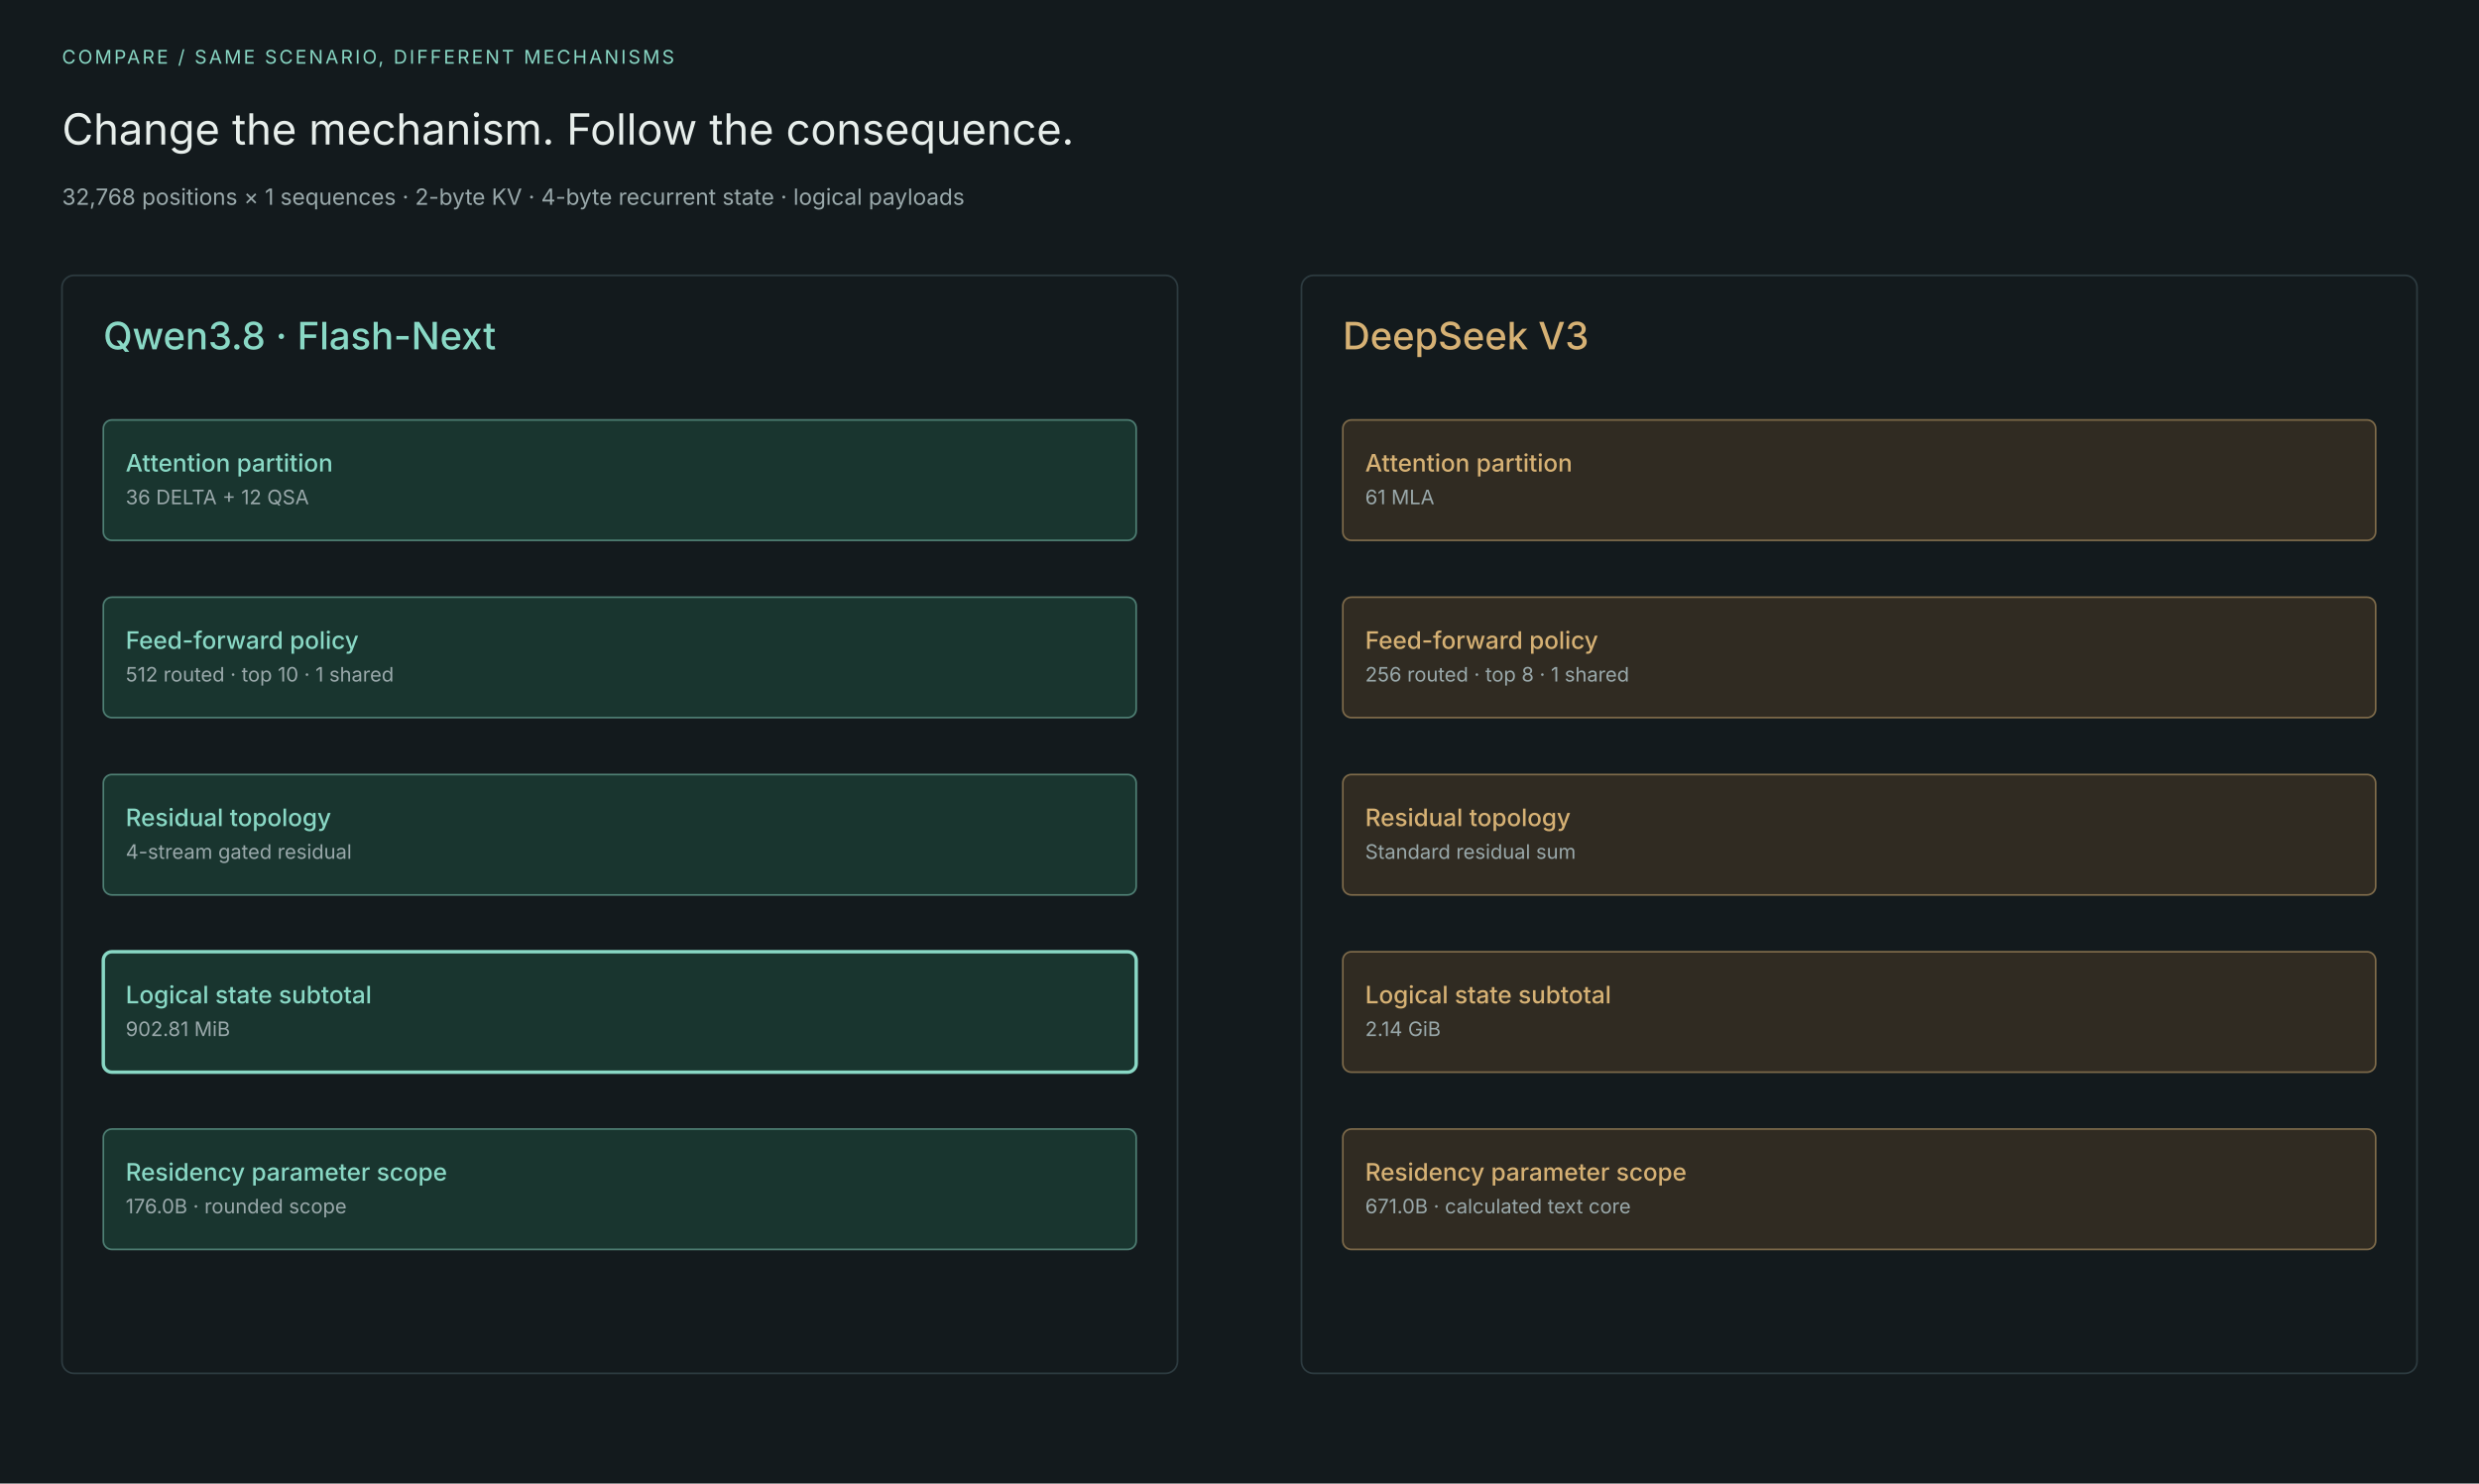
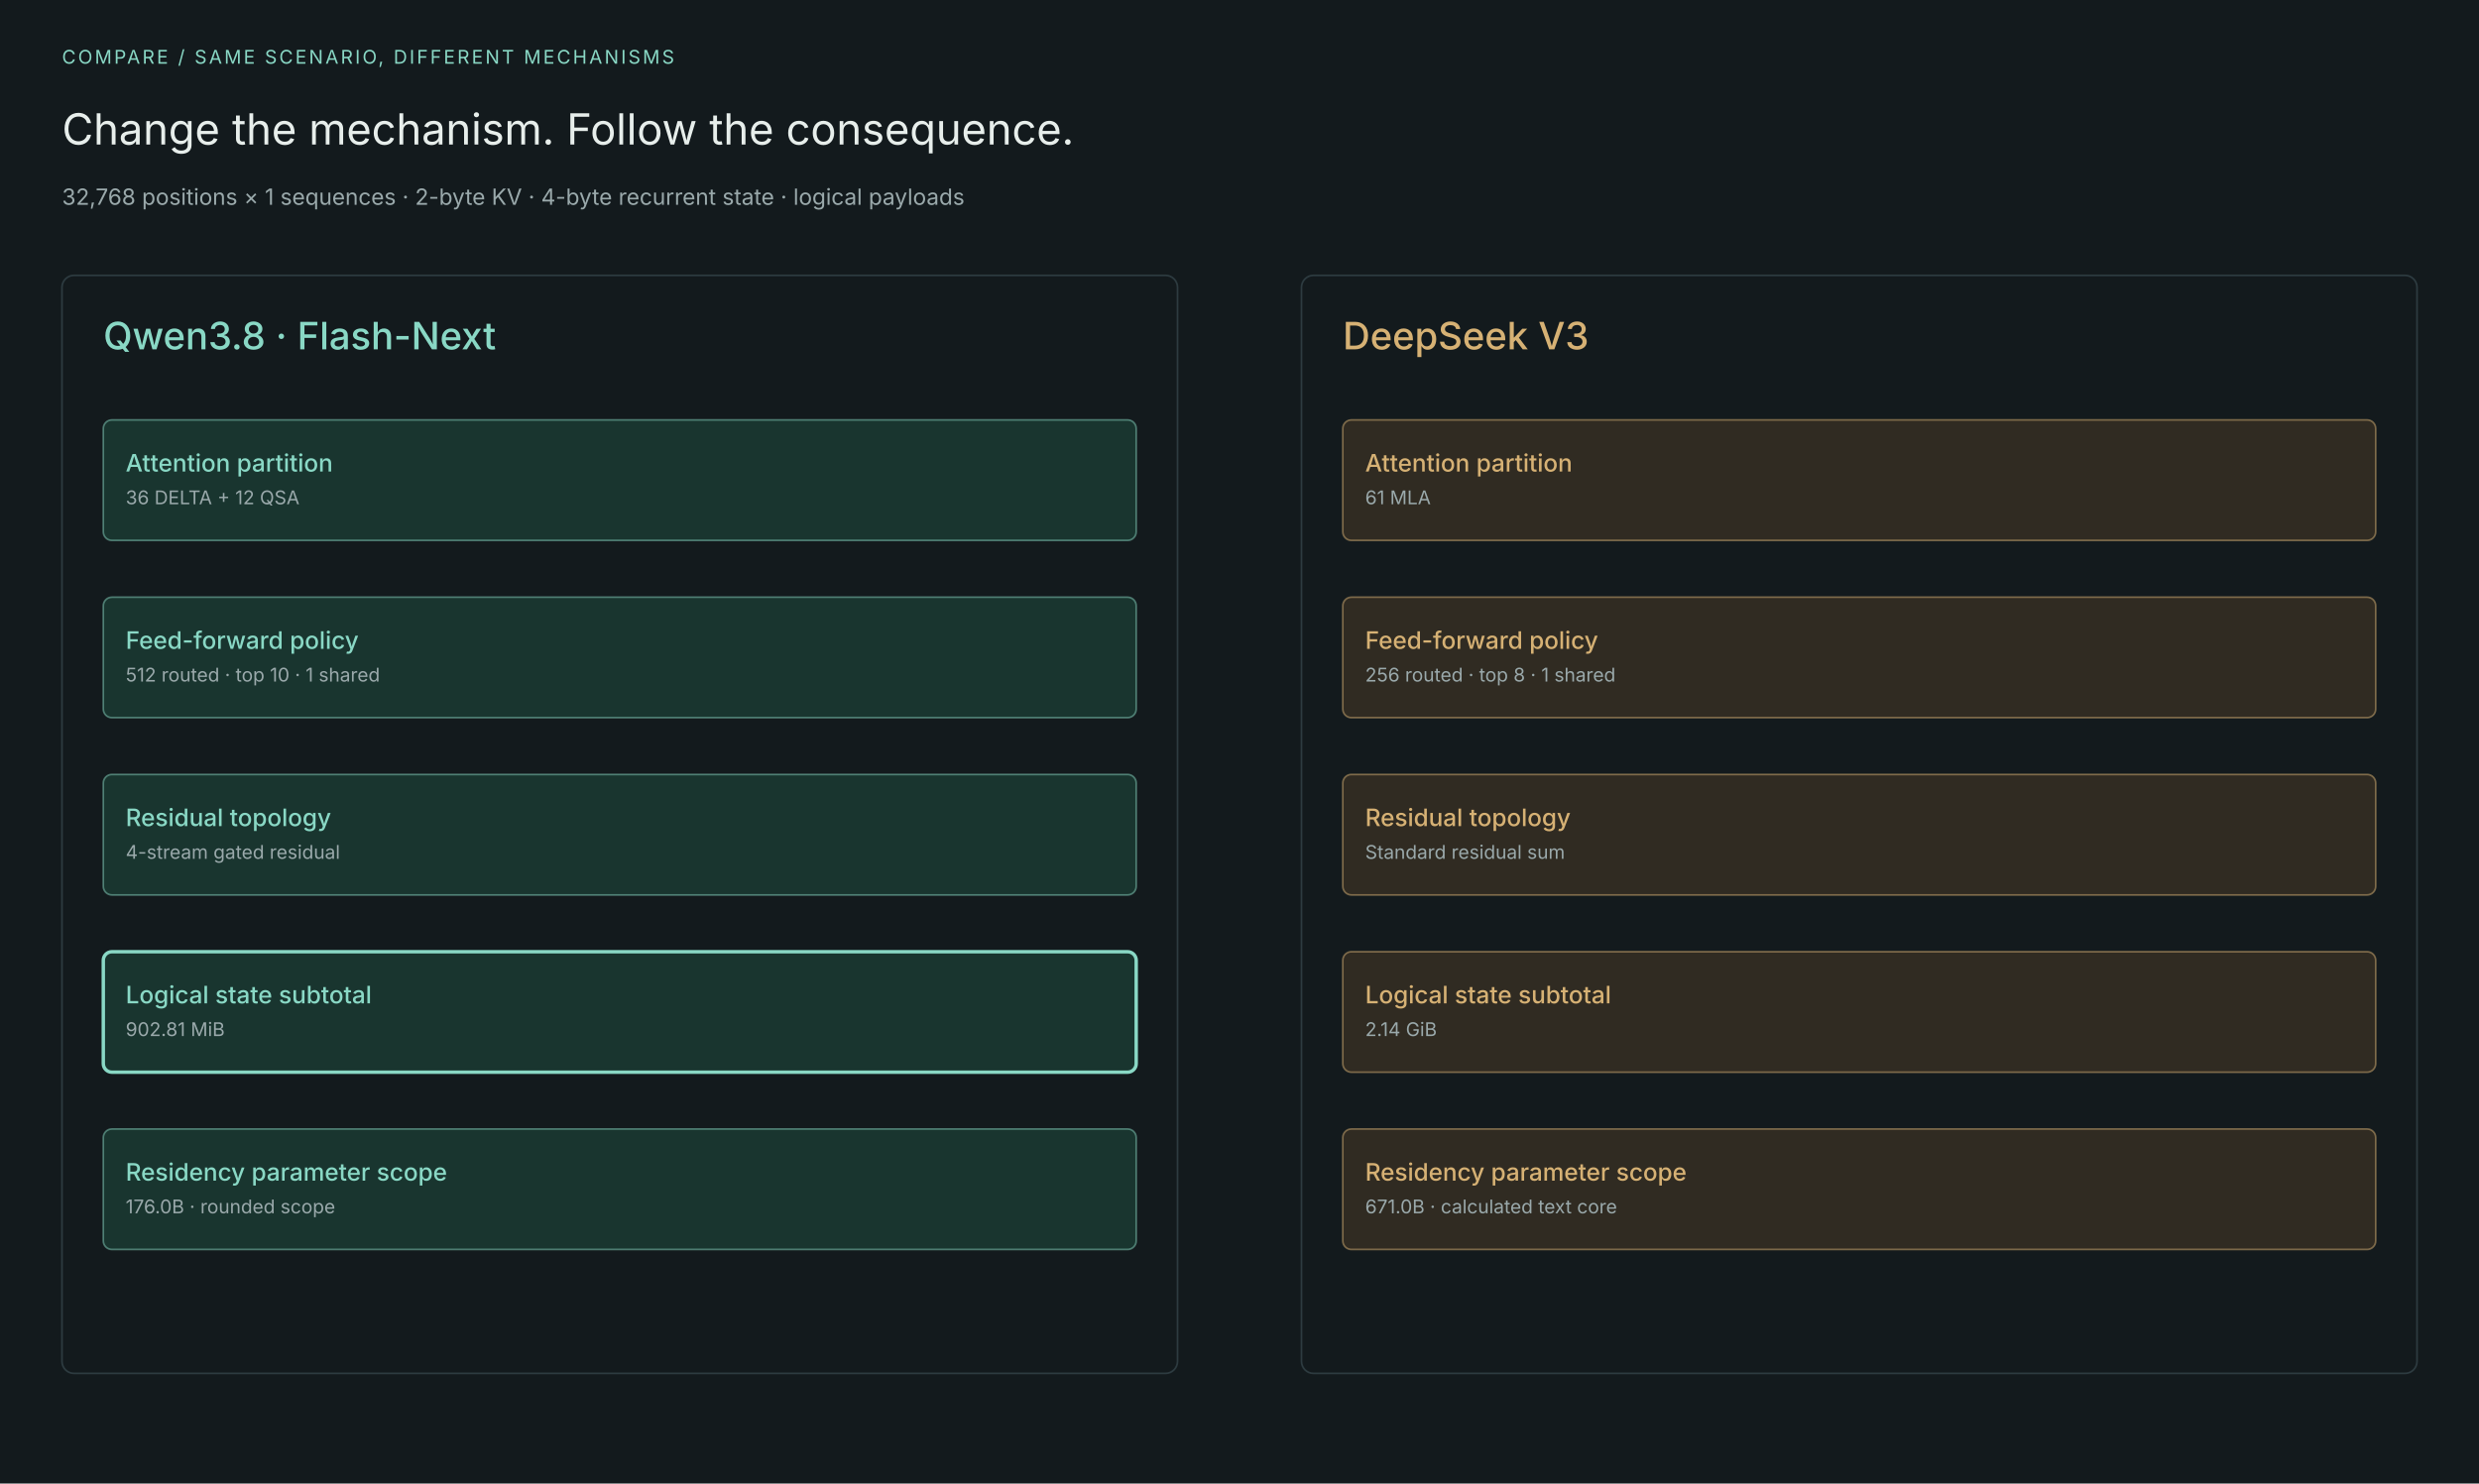
<svg xmlns="http://www.w3.org/2000/svg" class="schematic" id="schematic" viewBox="0 0 1440 862" role="group" aria-label="Qwen3.8 · Flash-Next Compare schematic" style="fill:rgb(0, 0, 0);fill-opacity:1;stroke:none;stroke-width:1px;stroke-opacity:1;stroke-dasharray:none;stroke-linecap:butt;stroke-linejoin:miter;font-family:Inter, -apple-system, &quot;system-ui&quot;, &quot;Segoe UI&quot;, Arial, sans-serif;font-size:14px;font-weight:400;letter-spacing:normal;text-anchor:start;opacity:1" width="1440" height="862">
  <defs style="fill:rgb(0, 0, 0);fill-opacity:1;stroke:none;stroke-width:1px;stroke-opacity:1;stroke-dasharray:none;stroke-linecap:butt;stroke-linejoin:miter;font-family:Inter, -apple-system, &quot;system-ui&quot;, &quot;Segoe UI&quot;, Arial, sans-serif;font-size:14px;font-weight:400;letter-spacing:normal;text-anchor:start;opacity:1">
    <marker id="arrow-flow" viewBox="0 0 8 8" refX="7" refY="4" markerWidth="6" markerHeight="6" orient="auto-start-reverse" style="fill:rgb(0, 0, 0);fill-opacity:1;stroke:none;stroke-width:1px;stroke-opacity:1;stroke-dasharray:none;stroke-linecap:butt;stroke-linejoin:miter;font-family:Inter, -apple-system, &quot;system-ui&quot;, &quot;Segoe UI&quot;, Arial, sans-serif;font-size:14px;font-weight:400;letter-spacing:normal;text-anchor:start;opacity:1">
      <path d="M 0 0 L 8 4 L 0 8 Z" style="fill:rgb(128, 145, 148);fill-opacity:1;stroke:none;stroke-width:1px;stroke-opacity:1;stroke-dasharray:none;stroke-linecap:butt;stroke-linejoin:miter;font-family:Inter, -apple-system, &quot;system-ui&quot;, &quot;Segoe UI&quot;, Arial, sans-serif;font-size:14px;font-weight:400;letter-spacing:normal;text-anchor:start;opacity:1" />
    </marker>
    <marker id="arrow-state" viewBox="0 0 8 8" refX="7" refY="4" markerWidth="6" markerHeight="6" orient="auto-start-reverse" style="fill:rgb(0, 0, 0);fill-opacity:1;stroke:none;stroke-width:1px;stroke-opacity:1;stroke-dasharray:none;stroke-linecap:butt;stroke-linejoin:miter;font-family:Inter, -apple-system, &quot;system-ui&quot;, &quot;Segoe UI&quot;, Arial, sans-serif;font-size:14px;font-weight:400;letter-spacing:normal;text-anchor:start;opacity:1">
      <path d="M 0 0 L 8 4 L 0 8 Z" style="fill:rgb(214, 177, 116);fill-opacity:1;stroke:none;stroke-width:1px;stroke-opacity:1;stroke-dasharray:none;stroke-linecap:butt;stroke-linejoin:miter;font-family:Inter, -apple-system, &quot;system-ui&quot;, &quot;Segoe UI&quot;, Arial, sans-serif;font-size:14px;font-weight:400;letter-spacing:normal;text-anchor:start;opacity:1" />
    </marker>
    <marker id="arrow-residual" viewBox="0 0 8 8" refX="7" refY="4" markerWidth="6" markerHeight="6" orient="auto-start-reverse" style="fill:rgb(0, 0, 0);fill-opacity:1;stroke:none;stroke-width:1px;stroke-opacity:1;stroke-dasharray:none;stroke-linecap:butt;stroke-linejoin:miter;font-family:Inter, -apple-system, &quot;system-ui&quot;, &quot;Segoe UI&quot;, Arial, sans-serif;font-size:14px;font-weight:400;letter-spacing:normal;text-anchor:start;opacity:1">
      <path d="M 0 0 L 8 4 L 0 8 Z" style="fill:rgb(128, 145, 148);fill-opacity:1;stroke:none;stroke-width:1px;stroke-opacity:1;stroke-dasharray:none;stroke-linecap:butt;stroke-linejoin:miter;font-family:Inter, -apple-system, &quot;system-ui&quot;, &quot;Segoe UI&quot;, Arial, sans-serif;font-size:14px;font-weight:400;letter-spacing:normal;text-anchor:start;opacity:1" />
    </marker>
    <marker id="arrow-comm" viewBox="0 0 8 8" refX="7" refY="4" markerWidth="6" markerHeight="6" orient="auto-start-reverse" style="fill:rgb(0, 0, 0);fill-opacity:1;stroke:none;stroke-width:1px;stroke-opacity:1;stroke-dasharray:none;stroke-linecap:butt;stroke-linejoin:miter;font-family:Inter, -apple-system, &quot;system-ui&quot;, &quot;Segoe UI&quot;, Arial, sans-serif;font-size:14px;font-weight:400;letter-spacing:normal;text-anchor:start;opacity:1">
      <path d="M 0 0 L 8 4 L 0 8 Z" style="fill:rgb(183, 167, 228);fill-opacity:1;stroke:none;stroke-width:1px;stroke-opacity:1;stroke-dasharray:none;stroke-linecap:butt;stroke-linejoin:miter;font-family:Inter, -apple-system, &quot;system-ui&quot;, &quot;Segoe UI&quot;, Arial, sans-serif;font-size:14px;font-weight:400;letter-spacing:normal;text-anchor:start;opacity:1" />
    </marker>
    <marker id="arrow-control" viewBox="0 0 8 8" refX="7" refY="4" markerWidth="6" markerHeight="6" orient="auto-start-reverse" style="fill:rgb(0, 0, 0);fill-opacity:1;stroke:none;stroke-width:1px;stroke-opacity:1;stroke-dasharray:none;stroke-linecap:butt;stroke-linejoin:miter;font-family:Inter, -apple-system, &quot;system-ui&quot;, &quot;Segoe UI&quot;, Arial, sans-serif;font-size:14px;font-weight:400;letter-spacing:normal;text-anchor:start;opacity:1">
      <path d="M 0 0 L 8 4 L 0 8 Z" style="fill:rgb(128, 145, 148);fill-opacity:1;stroke:none;stroke-width:1px;stroke-opacity:1;stroke-dasharray:none;stroke-linecap:butt;stroke-linejoin:miter;font-family:Inter, -apple-system, &quot;system-ui&quot;, &quot;Segoe UI&quot;, Arial, sans-serif;font-size:14px;font-weight:400;letter-spacing:normal;text-anchor:start;opacity:1" />
    </marker>
    <marker id="arrow-delay" viewBox="0 0 8 8" refX="7" refY="4" markerWidth="6" markerHeight="6" orient="auto-start-reverse" style="fill:rgb(0, 0, 0);fill-opacity:1;stroke:none;stroke-width:1px;stroke-opacity:1;stroke-dasharray:none;stroke-linecap:butt;stroke-linejoin:miter;font-family:Inter, -apple-system, &quot;system-ui&quot;, &quot;Segoe UI&quot;, Arial, sans-serif;font-size:14px;font-weight:400;letter-spacing:normal;text-anchor:start;opacity:1">
      <path d="M 0 0 L 8 4 L 0 8 Z" style="fill:rgb(214, 177, 116);fill-opacity:1;stroke:none;stroke-width:1px;stroke-opacity:1;stroke-dasharray:none;stroke-linecap:butt;stroke-linejoin:miter;font-family:Inter, -apple-system, &quot;system-ui&quot;, &quot;Segoe UI&quot;, Arial, sans-serif;font-size:14px;font-weight:400;letter-spacing:normal;text-anchor:start;opacity:1" />
    </marker>
    <marker id="arrow-host" viewBox="0 0 8 8" refX="7" refY="4" markerWidth="6" markerHeight="6" orient="auto-start-reverse" style="fill:rgb(0, 0, 0);fill-opacity:1;stroke:none;stroke-width:1px;stroke-opacity:1;stroke-dasharray:none;stroke-linecap:butt;stroke-linejoin:miter;font-family:Inter, -apple-system, &quot;system-ui&quot;, &quot;Segoe UI&quot;, Arial, sans-serif;font-size:14px;font-weight:400;letter-spacing:normal;text-anchor:start;opacity:1">
      <path d="M 0 0 L 8 4 L 0 8 Z" style="fill:rgb(128, 145, 148);fill-opacity:1;stroke:none;stroke-width:1px;stroke-opacity:1;stroke-dasharray:none;stroke-linecap:butt;stroke-linejoin:miter;font-family:Inter, -apple-system, &quot;system-ui&quot;, &quot;Segoe UI&quot;, Arial, sans-serif;font-size:14px;font-weight:400;letter-spacing:normal;text-anchor:start;opacity:1" />
    </marker>
    <marker id="arrow-nvlink" viewBox="0 0 8 8" refX="7" refY="4" markerWidth="6" markerHeight="6" orient="auto-start-reverse" style="fill:rgb(0, 0, 0);fill-opacity:1;stroke:none;stroke-width:1px;stroke-opacity:1;stroke-dasharray:none;stroke-linecap:butt;stroke-linejoin:miter;font-family:Inter, -apple-system, &quot;system-ui&quot;, &quot;Segoe UI&quot;, Arial, sans-serif;font-size:14px;font-weight:400;letter-spacing:normal;text-anchor:start;opacity:1">
      <path d="M 0 0 L 8 4 L 0 8 Z" style="fill:rgb(128, 145, 148);fill-opacity:1;stroke:none;stroke-width:1px;stroke-opacity:1;stroke-dasharray:none;stroke-linecap:butt;stroke-linejoin:miter;font-family:Inter, -apple-system, &quot;system-ui&quot;, &quot;Segoe UI&quot;, Arial, sans-serif;font-size:14px;font-weight:400;letter-spacing:normal;text-anchor:start;opacity:1" />
    </marker>
    <marker id="arrow-inactive" viewBox="0 0 8 8" refX="7" refY="4" markerWidth="6" markerHeight="6" orient="auto-start-reverse" style="fill:rgb(0, 0, 0);fill-opacity:1;stroke:none;stroke-width:1px;stroke-opacity:1;stroke-dasharray:none;stroke-linecap:butt;stroke-linejoin:miter;font-family:Inter, -apple-system, &quot;system-ui&quot;, &quot;Segoe UI&quot;, Arial, sans-serif;font-size:14px;font-weight:400;letter-spacing:normal;text-anchor:start;opacity:1">
      <path d="M 0 0 L 8 4 L 0 8 Z" style="fill:rgb(128, 145, 148);fill-opacity:1;stroke:none;stroke-width:1px;stroke-opacity:1;stroke-dasharray:none;stroke-linecap:butt;stroke-linejoin:miter;font-family:Inter, -apple-system, &quot;system-ui&quot;, &quot;Segoe UI&quot;, Arial, sans-serif;font-size:14px;font-weight:400;letter-spacing:normal;text-anchor:start;opacity:1" />
    </marker>
  </defs>
  <rect class="canvas-bg" width="1440" height="862" style="fill:rgb(19, 26, 29);fill-opacity:1;stroke:none;stroke-width:1px;stroke-opacity:1;stroke-dasharray:none;stroke-linecap:butt;stroke-linejoin:miter;font-family:Inter, -apple-system, &quot;system-ui&quot;, &quot;Segoe UI&quot;, Arial, sans-serif;font-size:14px;font-weight:400;letter-spacing:normal;text-anchor:start;opacity:1" />
  <g class="diagram-group" data-group="compare-a" style="fill:rgb(0, 0, 0);fill-opacity:1;stroke:none;stroke-width:1px;stroke-opacity:1;stroke-dasharray:none;stroke-linecap:butt;stroke-linejoin:miter;font-family:Inter, -apple-system, &quot;system-ui&quot;, &quot;Segoe UI&quot;, Arial, sans-serif;font-size:14px;font-weight:400;letter-spacing:normal;text-anchor:start;opacity:1">
    <rect class="group-box" x="36" y="160" width="648" height="638" rx="7" style="fill:none;fill-opacity:1;stroke:rgb(45, 59, 64);stroke-width:1px;stroke-opacity:1;stroke-dasharray:none;stroke-linecap:butt;stroke-linejoin:miter;font-family:Inter, -apple-system, &quot;system-ui&quot;, &quot;Segoe UI&quot;, Arial, sans-serif;font-size:14px;font-weight:400;letter-spacing:normal;text-anchor:start;opacity:1" />
  </g>
  <g class="diagram-group" data-group="compare-b" style="fill:rgb(0, 0, 0);fill-opacity:1;stroke:none;stroke-width:1px;stroke-opacity:1;stroke-dasharray:none;stroke-linecap:butt;stroke-linejoin:miter;font-family:Inter, -apple-system, &quot;system-ui&quot;, &quot;Segoe UI&quot;, Arial, sans-serif;font-size:14px;font-weight:400;letter-spacing:normal;text-anchor:start;opacity:1">
    <rect class="group-box" x="756" y="160" width="648" height="638" rx="7" style="fill:none;fill-opacity:1;stroke:rgb(45, 59, 64);stroke-width:1px;stroke-opacity:1;stroke-dasharray:none;stroke-linecap:butt;stroke-linejoin:miter;font-family:Inter, -apple-system, &quot;system-ui&quot;, &quot;Segoe UI&quot;, Arial, sans-serif;font-size:14px;font-weight:400;letter-spacing:normal;text-anchor:start;opacity:1" />
  </g>
  <g class="node op compute    " data-node="a-attention" role="button" aria-label="Attention partition — 36 DELTA + 12 QSA" style="fill:rgb(0, 0, 0);fill-opacity:1;stroke:none;stroke-width:1px;stroke-opacity:1;stroke-dasharray:none;stroke-linecap:butt;stroke-linejoin:miter;font-family:Inter, -apple-system, &quot;system-ui&quot;, &quot;Segoe UI&quot;, Arial, sans-serif;font-size:14px;font-weight:400;letter-spacing:normal;text-anchor:start;opacity:1">
    <rect class="node-box" x="60" y="244" width="600" height="70" rx="5" style="fill:rgb(25, 53, 47);fill-opacity:1;stroke:rgb(137, 216, 197);stroke-width:1px;stroke-opacity:0.48;stroke-dasharray:none;stroke-linecap:butt;stroke-linejoin:miter;font-family:Inter, -apple-system, &quot;system-ui&quot;, &quot;Segoe UI&quot;, Arial, sans-serif;font-size:14px;font-weight:400;letter-spacing:normal;text-anchor:start;opacity:1" />
    <text class="node-title" x="73" y="274" style="fill:rgb(137, 216, 197);fill-opacity:1;stroke:none;stroke-width:1px;stroke-opacity:1;stroke-dasharray:none;stroke-linecap:butt;stroke-linejoin:miter;font-family:Inter, -apple-system, &quot;system-ui&quot;, &quot;Segoe UI&quot;, Arial, sans-serif;font-size:14px;font-weight:550;letter-spacing:normal;text-anchor:start;opacity:1">Attention partition</text>
-     <text class="node-sub" x="73" y="293" style="fill:rgb(154, 169, 171);fill-opacity:1;stroke:none;stroke-width:1px;stroke-opacity:1;stroke-dasharray:none;stroke-linecap:butt;stroke-linejoin:miter;font-family:Inter, -apple-system, &quot;system-ui&quot;, &quot;Segoe UI&quot;, Arial, sans-serif;font-size:11.6px;font-weight:400;letter-spacing:normal;text-anchor:start;opacity:1">36 DELTA + 12 QSA</text>
+     <text class="node-sub" x="73" y="293" style="fill:rgb(154, 169, 171);fill-opacity:1;stroke:none;stroke-width:1px;stroke-opacity:1;stroke-dasharray:none;stroke-linecap:butt;stroke-linejoin:miter;font-family:Inter, -apple-system, &quot;system-ui&quot;, &quot;Segoe UI&quot;, Arial, sans-serif;font-size:11px;font-weight:400;letter-spacing:normal;text-anchor:start;opacity:1">36 DELTA + 12 QSA</text>
  </g>
  <g class="node op compute    " data-node="a-ffn" role="button" aria-label="Feed-forward policy — 512 routed · top 10 · 1 shared" style="fill:rgb(0, 0, 0);fill-opacity:1;stroke:none;stroke-width:1px;stroke-opacity:1;stroke-dasharray:none;stroke-linecap:butt;stroke-linejoin:miter;font-family:Inter, -apple-system, &quot;system-ui&quot;, &quot;Segoe UI&quot;, Arial, sans-serif;font-size:14px;font-weight:400;letter-spacing:normal;text-anchor:start;opacity:1">
    <rect class="node-box" x="60" y="347" width="600" height="70" rx="5" style="fill:rgb(25, 53, 47);fill-opacity:1;stroke:rgb(137, 216, 197);stroke-width:1px;stroke-opacity:0.48;stroke-dasharray:none;stroke-linecap:butt;stroke-linejoin:miter;font-family:Inter, -apple-system, &quot;system-ui&quot;, &quot;Segoe UI&quot;, Arial, sans-serif;font-size:14px;font-weight:400;letter-spacing:normal;text-anchor:start;opacity:1" />
    <text class="node-title" x="73" y="377" style="fill:rgb(137, 216, 197);fill-opacity:1;stroke:none;stroke-width:1px;stroke-opacity:1;stroke-dasharray:none;stroke-linecap:butt;stroke-linejoin:miter;font-family:Inter, -apple-system, &quot;system-ui&quot;, &quot;Segoe UI&quot;, Arial, sans-serif;font-size:14px;font-weight:550;letter-spacing:normal;text-anchor:start;opacity:1">Feed-forward policy</text>
-     <text class="node-sub" x="73" y="396" style="fill:rgb(154, 169, 171);fill-opacity:1;stroke:none;stroke-width:1px;stroke-opacity:1;stroke-dasharray:none;stroke-linecap:butt;stroke-linejoin:miter;font-family:Inter, -apple-system, &quot;system-ui&quot;, &quot;Segoe UI&quot;, Arial, sans-serif;font-size:11.6px;font-weight:400;letter-spacing:normal;text-anchor:start;opacity:1">512 routed · top 10 · 1 shared</text>
+     <text class="node-sub" x="73" y="396" style="fill:rgb(154, 169, 171);fill-opacity:1;stroke:none;stroke-width:1px;stroke-opacity:1;stroke-dasharray:none;stroke-linecap:butt;stroke-linejoin:miter;font-family:Inter, -apple-system, &quot;system-ui&quot;, &quot;Segoe UI&quot;, Arial, sans-serif;font-size:11px;font-weight:400;letter-spacing:normal;text-anchor:start;opacity:1">512 routed · top 10 · 1 shared</text>
  </g>
  <g class="node op compute    " data-node="a-residual" role="button" aria-label="Residual topology — 4-stream gated residual" style="fill:rgb(0, 0, 0);fill-opacity:1;stroke:none;stroke-width:1px;stroke-opacity:1;stroke-dasharray:none;stroke-linecap:butt;stroke-linejoin:miter;font-family:Inter, -apple-system, &quot;system-ui&quot;, &quot;Segoe UI&quot;, Arial, sans-serif;font-size:14px;font-weight:400;letter-spacing:normal;text-anchor:start;opacity:1">
    <rect class="node-box" x="60" y="450" width="600" height="70" rx="5" style="fill:rgb(25, 53, 47);fill-opacity:1;stroke:rgb(137, 216, 197);stroke-width:1px;stroke-opacity:0.48;stroke-dasharray:none;stroke-linecap:butt;stroke-linejoin:miter;font-family:Inter, -apple-system, &quot;system-ui&quot;, &quot;Segoe UI&quot;, Arial, sans-serif;font-size:14px;font-weight:400;letter-spacing:normal;text-anchor:start;opacity:1" />
    <text class="node-title" x="73" y="480" style="fill:rgb(137, 216, 197);fill-opacity:1;stroke:none;stroke-width:1px;stroke-opacity:1;stroke-dasharray:none;stroke-linecap:butt;stroke-linejoin:miter;font-family:Inter, -apple-system, &quot;system-ui&quot;, &quot;Segoe UI&quot;, Arial, sans-serif;font-size:14px;font-weight:550;letter-spacing:normal;text-anchor:start;opacity:1">Residual topology</text>
-     <text class="node-sub" x="73" y="499" style="fill:rgb(154, 169, 171);fill-opacity:1;stroke:none;stroke-width:1px;stroke-opacity:1;stroke-dasharray:none;stroke-linecap:butt;stroke-linejoin:miter;font-family:Inter, -apple-system, &quot;system-ui&quot;, &quot;Segoe UI&quot;, Arial, sans-serif;font-size:11.6px;font-weight:400;letter-spacing:normal;text-anchor:start;opacity:1">4-stream gated residual</text>
+     <text class="node-sub" x="73" y="499" style="fill:rgb(154, 169, 171);fill-opacity:1;stroke:none;stroke-width:1px;stroke-opacity:1;stroke-dasharray:none;stroke-linecap:butt;stroke-linejoin:miter;font-family:Inter, -apple-system, &quot;system-ui&quot;, &quot;Segoe UI&quot;, Arial, sans-serif;font-size:11px;font-weight:400;letter-spacing:normal;text-anchor:start;opacity:1">4-stream gated residual</text>
  </g>
  <g class="node op compute   selected " data-node="a-state" role="button" aria-label="Logical state subtotal — 902.81 MiB" style="fill:rgb(0, 0, 0);fill-opacity:1;stroke:none;stroke-width:1px;stroke-opacity:1;stroke-dasharray:none;stroke-linecap:butt;stroke-linejoin:miter;font-family:Inter, -apple-system, &quot;system-ui&quot;, &quot;Segoe UI&quot;, Arial, sans-serif;font-size:14px;font-weight:400;letter-spacing:normal;text-anchor:start;opacity:1">
    <rect class="node-box" x="60" y="553" width="600" height="70" rx="5" style="fill:rgb(25, 53, 47);fill-opacity:1;stroke:rgb(137, 216, 197);stroke-width:2px;stroke-opacity:1;stroke-dasharray:none;stroke-linecap:butt;stroke-linejoin:miter;font-family:Inter, -apple-system, &quot;system-ui&quot;, &quot;Segoe UI&quot;, Arial, sans-serif;font-size:14px;font-weight:400;letter-spacing:normal;text-anchor:start;opacity:1" />
    <text class="node-title" x="73" y="583" style="fill:rgb(137, 216, 197);fill-opacity:1;stroke:none;stroke-width:1px;stroke-opacity:1;stroke-dasharray:none;stroke-linecap:butt;stroke-linejoin:miter;font-family:Inter, -apple-system, &quot;system-ui&quot;, &quot;Segoe UI&quot;, Arial, sans-serif;font-size:14px;font-weight:550;letter-spacing:normal;text-anchor:start;opacity:1">Logical state subtotal</text>
-     <text class="node-sub" x="73" y="602" style="fill:rgb(154, 169, 171);fill-opacity:1;stroke:none;stroke-width:1px;stroke-opacity:1;stroke-dasharray:none;stroke-linecap:butt;stroke-linejoin:miter;font-family:Inter, -apple-system, &quot;system-ui&quot;, &quot;Segoe UI&quot;, Arial, sans-serif;font-size:11.6px;font-weight:400;letter-spacing:normal;text-anchor:start;opacity:1">902.81 MiB</text>
+     <text class="node-sub" x="73" y="602" style="fill:rgb(154, 169, 171);fill-opacity:1;stroke:none;stroke-width:1px;stroke-opacity:1;stroke-dasharray:none;stroke-linecap:butt;stroke-linejoin:miter;font-family:Inter, -apple-system, &quot;system-ui&quot;, &quot;Segoe UI&quot;, Arial, sans-serif;font-size:11px;font-weight:400;letter-spacing:normal;text-anchor:start;opacity:1">902.81 MiB</text>
  </g>
  <g class="node op compute    " data-node="a-weights" role="button" aria-label="Residency parameter scope — 176.0B · rounded scope" style="fill:rgb(0, 0, 0);fill-opacity:1;stroke:none;stroke-width:1px;stroke-opacity:1;stroke-dasharray:none;stroke-linecap:butt;stroke-linejoin:miter;font-family:Inter, -apple-system, &quot;system-ui&quot;, &quot;Segoe UI&quot;, Arial, sans-serif;font-size:14px;font-weight:400;letter-spacing:normal;text-anchor:start;opacity:1">
    <rect class="node-box" x="60" y="656" width="600" height="70" rx="5" style="fill:rgb(25, 53, 47);fill-opacity:1;stroke:rgb(137, 216, 197);stroke-width:1px;stroke-opacity:0.48;stroke-dasharray:none;stroke-linecap:butt;stroke-linejoin:miter;font-family:Inter, -apple-system, &quot;system-ui&quot;, &quot;Segoe UI&quot;, Arial, sans-serif;font-size:14px;font-weight:400;letter-spacing:normal;text-anchor:start;opacity:1" />
    <text class="node-title" x="73" y="686" style="fill:rgb(137, 216, 197);fill-opacity:1;stroke:none;stroke-width:1px;stroke-opacity:1;stroke-dasharray:none;stroke-linecap:butt;stroke-linejoin:miter;font-family:Inter, -apple-system, &quot;system-ui&quot;, &quot;Segoe UI&quot;, Arial, sans-serif;font-size:14px;font-weight:550;letter-spacing:normal;text-anchor:start;opacity:1">Residency parameter scope</text>
-     <text class="node-sub" x="73" y="705" style="fill:rgb(154, 169, 171);fill-opacity:1;stroke:none;stroke-width:1px;stroke-opacity:1;stroke-dasharray:none;stroke-linecap:butt;stroke-linejoin:miter;font-family:Inter, -apple-system, &quot;system-ui&quot;, &quot;Segoe UI&quot;, Arial, sans-serif;font-size:11.6px;font-weight:400;letter-spacing:normal;text-anchor:start;opacity:1">176.0B · rounded scope</text>
+     <text class="node-sub" x="73" y="705" style="fill:rgb(154, 169, 171);fill-opacity:1;stroke:none;stroke-width:1px;stroke-opacity:1;stroke-dasharray:none;stroke-linecap:butt;stroke-linejoin:miter;font-family:Inter, -apple-system, &quot;system-ui&quot;, &quot;Segoe UI&quot;, Arial, sans-serif;font-size:11px;font-weight:400;letter-spacing:normal;text-anchor:start;opacity:1">176.0B · rounded scope</text>
  </g>
  <g class="node op state    " data-node="b-attention" role="button" aria-label="Attention partition — 61 MLA" style="fill:rgb(0, 0, 0);fill-opacity:1;stroke:none;stroke-width:1px;stroke-opacity:1;stroke-dasharray:none;stroke-linecap:butt;stroke-linejoin:miter;font-family:Inter, -apple-system, &quot;system-ui&quot;, &quot;Segoe UI&quot;, Arial, sans-serif;font-size:14px;font-weight:400;letter-spacing:normal;text-anchor:start;opacity:1">
    <rect class="node-box" x="780" y="244" width="600" height="70" rx="5" style="fill:rgb(48, 43, 34);fill-opacity:1;stroke:rgb(214, 177, 116);stroke-width:1px;stroke-opacity:0.5;stroke-dasharray:none;stroke-linecap:butt;stroke-linejoin:miter;font-family:Inter, -apple-system, &quot;system-ui&quot;, &quot;Segoe UI&quot;, Arial, sans-serif;font-size:14px;font-weight:400;letter-spacing:normal;text-anchor:start;opacity:1" />
    <text class="node-title" x="793" y="274" style="fill:rgb(214, 177, 116);fill-opacity:1;stroke:none;stroke-width:1px;stroke-opacity:1;stroke-dasharray:none;stroke-linecap:butt;stroke-linejoin:miter;font-family:Inter, -apple-system, &quot;system-ui&quot;, &quot;Segoe UI&quot;, Arial, sans-serif;font-size:14px;font-weight:550;letter-spacing:normal;text-anchor:start;opacity:1">Attention partition</text>
-     <text class="node-sub" x="793" y="293" style="fill:rgb(154, 169, 171);fill-opacity:1;stroke:none;stroke-width:1px;stroke-opacity:1;stroke-dasharray:none;stroke-linecap:butt;stroke-linejoin:miter;font-family:Inter, -apple-system, &quot;system-ui&quot;, &quot;Segoe UI&quot;, Arial, sans-serif;font-size:11.6px;font-weight:400;letter-spacing:normal;text-anchor:start;opacity:1">61 MLA</text>
+     <text class="node-sub" x="793" y="293" style="fill:rgb(154, 169, 171);fill-opacity:1;stroke:none;stroke-width:1px;stroke-opacity:1;stroke-dasharray:none;stroke-linecap:butt;stroke-linejoin:miter;font-family:Inter, -apple-system, &quot;system-ui&quot;, &quot;Segoe UI&quot;, Arial, sans-serif;font-size:11px;font-weight:400;letter-spacing:normal;text-anchor:start;opacity:1">61 MLA</text>
  </g>
  <g class="node op state    " data-node="b-ffn" role="button" aria-label="Feed-forward policy — 256 routed · top 8 · 1 shared" style="fill:rgb(0, 0, 0);fill-opacity:1;stroke:none;stroke-width:1px;stroke-opacity:1;stroke-dasharray:none;stroke-linecap:butt;stroke-linejoin:miter;font-family:Inter, -apple-system, &quot;system-ui&quot;, &quot;Segoe UI&quot;, Arial, sans-serif;font-size:14px;font-weight:400;letter-spacing:normal;text-anchor:start;opacity:1">
    <rect class="node-box" x="780" y="347" width="600" height="70" rx="5" style="fill:rgb(48, 43, 34);fill-opacity:1;stroke:rgb(214, 177, 116);stroke-width:1px;stroke-opacity:0.5;stroke-dasharray:none;stroke-linecap:butt;stroke-linejoin:miter;font-family:Inter, -apple-system, &quot;system-ui&quot;, &quot;Segoe UI&quot;, Arial, sans-serif;font-size:14px;font-weight:400;letter-spacing:normal;text-anchor:start;opacity:1" />
    <text class="node-title" x="793" y="377" style="fill:rgb(214, 177, 116);fill-opacity:1;stroke:none;stroke-width:1px;stroke-opacity:1;stroke-dasharray:none;stroke-linecap:butt;stroke-linejoin:miter;font-family:Inter, -apple-system, &quot;system-ui&quot;, &quot;Segoe UI&quot;, Arial, sans-serif;font-size:14px;font-weight:550;letter-spacing:normal;text-anchor:start;opacity:1">Feed-forward policy</text>
-     <text class="node-sub" x="793" y="396" style="fill:rgb(154, 169, 171);fill-opacity:1;stroke:none;stroke-width:1px;stroke-opacity:1;stroke-dasharray:none;stroke-linecap:butt;stroke-linejoin:miter;font-family:Inter, -apple-system, &quot;system-ui&quot;, &quot;Segoe UI&quot;, Arial, sans-serif;font-size:11.6px;font-weight:400;letter-spacing:normal;text-anchor:start;opacity:1">256 routed · top 8 · 1 shared</text>
+     <text class="node-sub" x="793" y="396" style="fill:rgb(154, 169, 171);fill-opacity:1;stroke:none;stroke-width:1px;stroke-opacity:1;stroke-dasharray:none;stroke-linecap:butt;stroke-linejoin:miter;font-family:Inter, -apple-system, &quot;system-ui&quot;, &quot;Segoe UI&quot;, Arial, sans-serif;font-size:11px;font-weight:400;letter-spacing:normal;text-anchor:start;opacity:1">256 routed · top 8 · 1 shared</text>
  </g>
  <g class="node op state    " data-node="b-residual" role="button" aria-label="Residual topology — Standard residual sum" style="fill:rgb(0, 0, 0);fill-opacity:1;stroke:none;stroke-width:1px;stroke-opacity:1;stroke-dasharray:none;stroke-linecap:butt;stroke-linejoin:miter;font-family:Inter, -apple-system, &quot;system-ui&quot;, &quot;Segoe UI&quot;, Arial, sans-serif;font-size:14px;font-weight:400;letter-spacing:normal;text-anchor:start;opacity:1">
    <rect class="node-box" x="780" y="450" width="600" height="70" rx="5" style="fill:rgb(48, 43, 34);fill-opacity:1;stroke:rgb(214, 177, 116);stroke-width:1px;stroke-opacity:0.5;stroke-dasharray:none;stroke-linecap:butt;stroke-linejoin:miter;font-family:Inter, -apple-system, &quot;system-ui&quot;, &quot;Segoe UI&quot;, Arial, sans-serif;font-size:14px;font-weight:400;letter-spacing:normal;text-anchor:start;opacity:1" />
    <text class="node-title" x="793" y="480" style="fill:rgb(214, 177, 116);fill-opacity:1;stroke:none;stroke-width:1px;stroke-opacity:1;stroke-dasharray:none;stroke-linecap:butt;stroke-linejoin:miter;font-family:Inter, -apple-system, &quot;system-ui&quot;, &quot;Segoe UI&quot;, Arial, sans-serif;font-size:14px;font-weight:550;letter-spacing:normal;text-anchor:start;opacity:1">Residual topology</text>
-     <text class="node-sub" x="793" y="499" style="fill:rgb(154, 169, 171);fill-opacity:1;stroke:none;stroke-width:1px;stroke-opacity:1;stroke-dasharray:none;stroke-linecap:butt;stroke-linejoin:miter;font-family:Inter, -apple-system, &quot;system-ui&quot;, &quot;Segoe UI&quot;, Arial, sans-serif;font-size:11.6px;font-weight:400;letter-spacing:normal;text-anchor:start;opacity:1">Standard residual sum</text>
+     <text class="node-sub" x="793" y="499" style="fill:rgb(154, 169, 171);fill-opacity:1;stroke:none;stroke-width:1px;stroke-opacity:1;stroke-dasharray:none;stroke-linecap:butt;stroke-linejoin:miter;font-family:Inter, -apple-system, &quot;system-ui&quot;, &quot;Segoe UI&quot;, Arial, sans-serif;font-size:11px;font-weight:400;letter-spacing:normal;text-anchor:start;opacity:1">Standard residual sum</text>
  </g>
  <g class="node op state    " data-node="b-state" role="button" aria-label="Logical state subtotal — 2.14 GiB" style="fill:rgb(0, 0, 0);fill-opacity:1;stroke:none;stroke-width:1px;stroke-opacity:1;stroke-dasharray:none;stroke-linecap:butt;stroke-linejoin:miter;font-family:Inter, -apple-system, &quot;system-ui&quot;, &quot;Segoe UI&quot;, Arial, sans-serif;font-size:14px;font-weight:400;letter-spacing:normal;text-anchor:start;opacity:1">
    <rect class="node-box" x="780" y="553" width="600" height="70" rx="5" style="fill:rgb(48, 43, 34);fill-opacity:1;stroke:rgb(214, 177, 116);stroke-width:1px;stroke-opacity:0.5;stroke-dasharray:none;stroke-linecap:butt;stroke-linejoin:miter;font-family:Inter, -apple-system, &quot;system-ui&quot;, &quot;Segoe UI&quot;, Arial, sans-serif;font-size:14px;font-weight:400;letter-spacing:normal;text-anchor:start;opacity:1" />
    <text class="node-title" x="793" y="583" style="fill:rgb(214, 177, 116);fill-opacity:1;stroke:none;stroke-width:1px;stroke-opacity:1;stroke-dasharray:none;stroke-linecap:butt;stroke-linejoin:miter;font-family:Inter, -apple-system, &quot;system-ui&quot;, &quot;Segoe UI&quot;, Arial, sans-serif;font-size:14px;font-weight:550;letter-spacing:normal;text-anchor:start;opacity:1">Logical state subtotal</text>
-     <text class="node-sub" x="793" y="602" style="fill:rgb(154, 169, 171);fill-opacity:1;stroke:none;stroke-width:1px;stroke-opacity:1;stroke-dasharray:none;stroke-linecap:butt;stroke-linejoin:miter;font-family:Inter, -apple-system, &quot;system-ui&quot;, &quot;Segoe UI&quot;, Arial, sans-serif;font-size:11.6px;font-weight:400;letter-spacing:normal;text-anchor:start;opacity:1">2.14 GiB</text>
+     <text class="node-sub" x="793" y="602" style="fill:rgb(154, 169, 171);fill-opacity:1;stroke:none;stroke-width:1px;stroke-opacity:1;stroke-dasharray:none;stroke-linecap:butt;stroke-linejoin:miter;font-family:Inter, -apple-system, &quot;system-ui&quot;, &quot;Segoe UI&quot;, Arial, sans-serif;font-size:11px;font-weight:400;letter-spacing:normal;text-anchor:start;opacity:1">2.14 GiB</text>
  </g>
  <g class="node op state    " data-node="b-weights" role="button" aria-label="Residency parameter scope — 671.0B · calculated text core" style="fill:rgb(0, 0, 0);fill-opacity:1;stroke:none;stroke-width:1px;stroke-opacity:1;stroke-dasharray:none;stroke-linecap:butt;stroke-linejoin:miter;font-family:Inter, -apple-system, &quot;system-ui&quot;, &quot;Segoe UI&quot;, Arial, sans-serif;font-size:14px;font-weight:400;letter-spacing:normal;text-anchor:start;opacity:1">
    <rect class="node-box" x="780" y="656" width="600" height="70" rx="5" style="fill:rgb(48, 43, 34);fill-opacity:1;stroke:rgb(214, 177, 116);stroke-width:1px;stroke-opacity:0.5;stroke-dasharray:none;stroke-linecap:butt;stroke-linejoin:miter;font-family:Inter, -apple-system, &quot;system-ui&quot;, &quot;Segoe UI&quot;, Arial, sans-serif;font-size:14px;font-weight:400;letter-spacing:normal;text-anchor:start;opacity:1" />
    <text class="node-title" x="793" y="686" style="fill:rgb(214, 177, 116);fill-opacity:1;stroke:none;stroke-width:1px;stroke-opacity:1;stroke-dasharray:none;stroke-linecap:butt;stroke-linejoin:miter;font-family:Inter, -apple-system, &quot;system-ui&quot;, &quot;Segoe UI&quot;, Arial, sans-serif;font-size:14px;font-weight:550;letter-spacing:normal;text-anchor:start;opacity:1">Residency parameter scope</text>
-     <text class="node-sub" x="793" y="705" style="fill:rgb(154, 169, 171);fill-opacity:1;stroke:none;stroke-width:1px;stroke-opacity:1;stroke-dasharray:none;stroke-linecap:butt;stroke-linejoin:miter;font-family:Inter, -apple-system, &quot;system-ui&quot;, &quot;Segoe UI&quot;, Arial, sans-serif;font-size:11.6px;font-weight:400;letter-spacing:normal;text-anchor:start;opacity:1">671.0B · calculated text core</text>
+     <text class="node-sub" x="793" y="705" style="fill:rgb(154, 169, 171);fill-opacity:1;stroke:none;stroke-width:1px;stroke-opacity:1;stroke-dasharray:none;stroke-linecap:butt;stroke-linejoin:miter;font-family:Inter, -apple-system, &quot;system-ui&quot;, &quot;Segoe UI&quot;, Arial, sans-serif;font-size:11px;font-weight:400;letter-spacing:normal;text-anchor:start;opacity:1">671.0B · calculated text core</text>
  </g>
  <text class="label compute" data-label="label-0" x="36" y="37" style="fill:rgb(137, 216, 197);fill-opacity:1;stroke:none;stroke-width:1px;stroke-opacity:1;stroke-dasharray:none;stroke-linecap:butt;stroke-linejoin:miter;font-family:Inter, -apple-system, &quot;system-ui&quot;, &quot;Segoe UI&quot;, Arial, sans-serif;font-size:11px;font-weight:400;letter-spacing:1.3px;text-anchor:start;opacity:1">COMPARE / SAME SCENARIO, DIFFERENT MECHANISMS</text>
  <text class="label text" data-label="label-1" x="36" y="84" style="fill:rgb(231, 238, 235);fill-opacity:1;stroke:none;stroke-width:1px;stroke-opacity:1;stroke-dasharray:none;stroke-linecap:butt;stroke-linejoin:miter;font-family:Inter, -apple-system, &quot;system-ui&quot;, &quot;Segoe UI&quot;, Arial, sans-serif;font-size:25px;font-weight:400;letter-spacing:normal;text-anchor:start;opacity:1">Change the mechanism. Follow the consequence.</text>
  <text class="label muted" data-label="label-2" x="36" y="119" style="fill:rgb(154, 169, 171);fill-opacity:1;stroke:none;stroke-width:1px;stroke-opacity:1;stroke-dasharray:none;stroke-linecap:butt;stroke-linejoin:miter;font-family:Inter, -apple-system, &quot;system-ui&quot;, &quot;Segoe UI&quot;, Arial, sans-serif;font-size:13px;font-weight:400;letter-spacing:normal;text-anchor:start;opacity:1">32,768 positions × 1 sequences · 2-byte KV · 4-byte recurrent state · logical payloads</text>
  <text class="label compute" data-label="label-3" x="60" y="203" style="fill:rgb(137, 216, 197);fill-opacity:1;stroke:none;stroke-width:1px;stroke-opacity:1;stroke-dasharray:none;stroke-linecap:butt;stroke-linejoin:miter;font-family:Inter, -apple-system, &quot;system-ui&quot;, &quot;Segoe UI&quot;, Arial, sans-serif;font-size:22px;font-weight:550;letter-spacing:normal;text-anchor:start;opacity:1">Qwen3.8 · Flash-Next</text>
  <text class="label state" data-label="label-4" x="780" y="203" style="fill:rgb(214, 177, 116);fill-opacity:1;stroke:none;stroke-width:1px;stroke-opacity:1;stroke-dasharray:none;stroke-linecap:butt;stroke-linejoin:miter;font-family:Inter, -apple-system, &quot;system-ui&quot;, &quot;Segoe UI&quot;, Arial, sans-serif;font-size:22px;font-weight:550;letter-spacing:normal;text-anchor:start;opacity:1">DeepSeek V3</text>
</svg>
